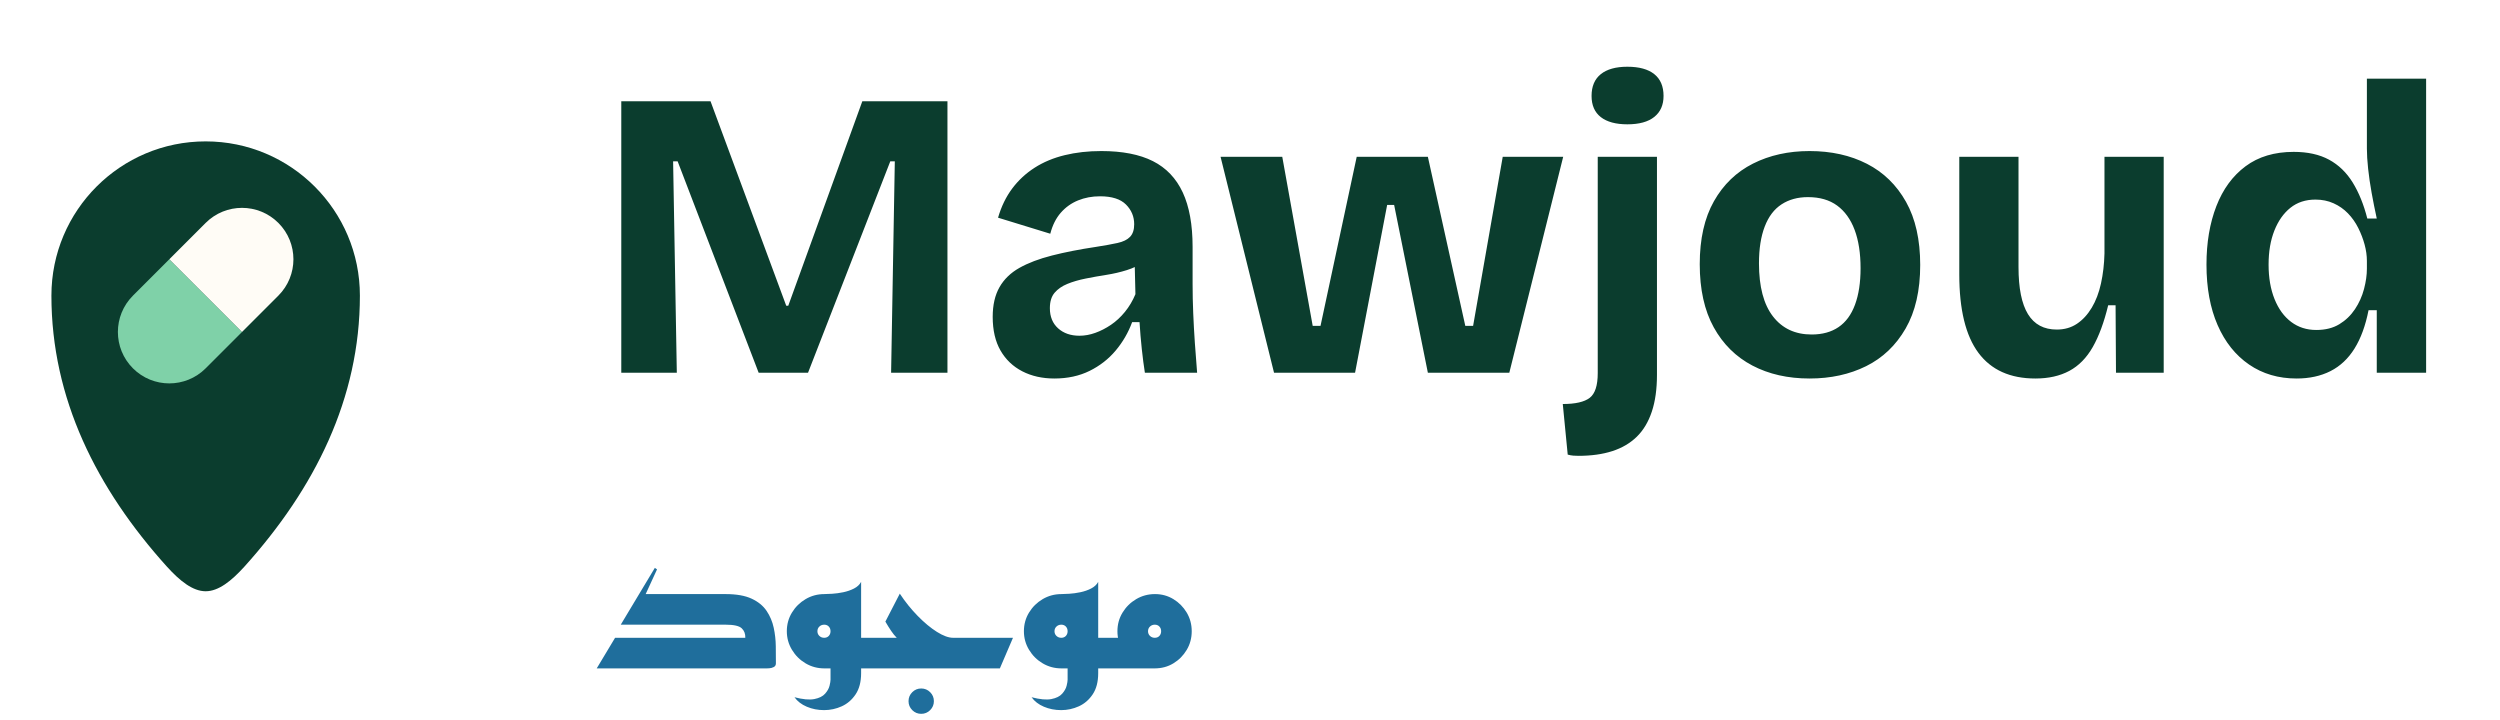
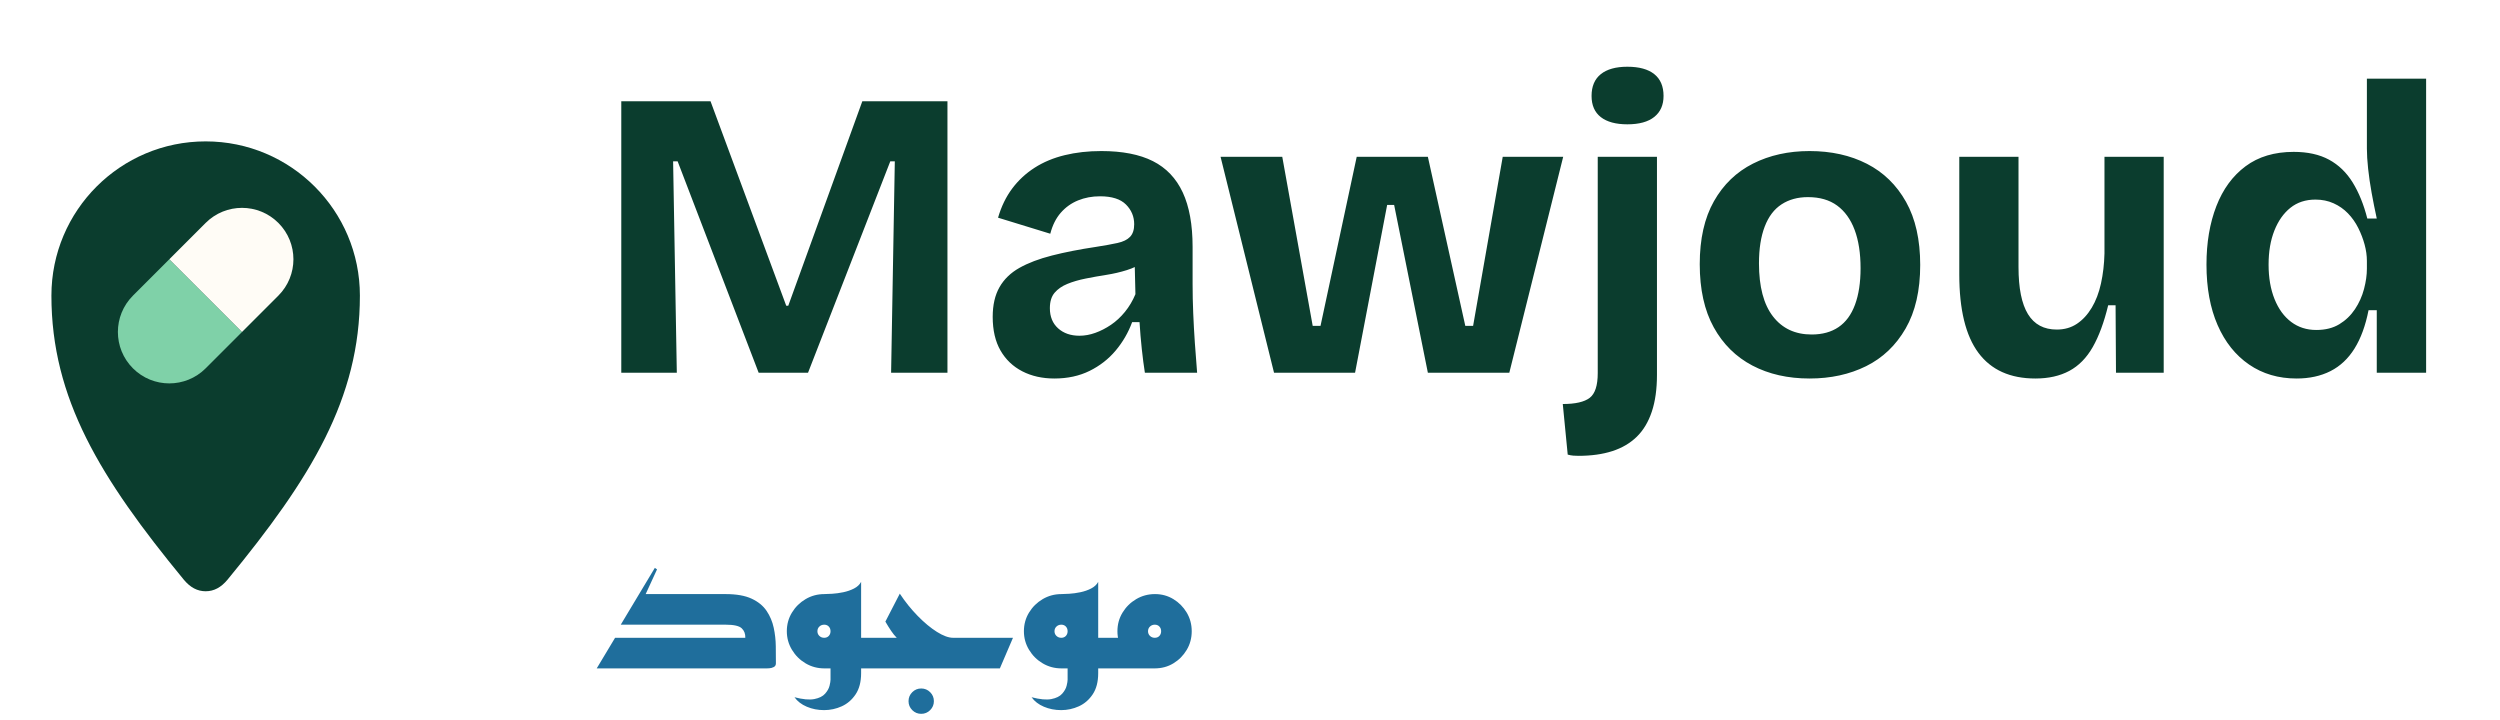
<svg xmlns="http://www.w3.org/2000/svg" viewBox="0 0 389 112" role="img" aria-label="Mawjoud موجود">
  <g transform="translate(0 14)">
-     <path d="M32 78c-2 0-4-1.6-6-3.8C15 62 8 48 8 32a24 24 0 0 1 48 0c0 16-7 30-18 42.2-2 2.2-4 3.8-6 3.8z" fill="#0B3D2E" />
+     <path d="M32 78c-1.3 0-2.4-.6-3.4-1.8C15.6 60.4 8 48 8 32a24 24 0 0 1 48 0c0 16-7.6 28.4-20.6 44.2-1 1.2-2.1 1.8-3.4 1.8z" fill="#0B3D2E" />
    <g transform="rotate(-45 32 32)">
      <path d="M32 24H24a8 8 0 0 0 0 16h8z" fill="#7FD1A8" />
      <path d="M32 24h8a8 8 0 0 1 0 16h-8z" fill="#FFFCF6" />
    </g>
  </g>
  <path d="M96.672 58.0V15.76H110.56L122.336 47.568H122.656L134.176 15.76H147.424V58.0H138.656L139.232 25.104H138.528L125.728 58.0H118.048L105.44 25.104H104.736L105.312 58.0ZM164.064 58.896Q161.248 58.896 159.072 57.776Q156.896 56.656 155.68 54.544Q154.464 52.432 154.464 49.296Q154.464 46.544 155.52 44.688Q156.576 42.832 158.624 41.68Q160.672 40.528 163.68 39.76Q166.688 38.992 170.528 38.416Q172.576 38.096 173.888 37.808Q175.2 37.52 175.84 36.848Q176.48 36.176 176.48 34.896Q176.48 33.104 175.2 31.824Q173.92 30.544 171.168 30.544Q169.312 30.544 167.744 31.184Q166.176 31.824 165.056 33.104Q163.936 34.384 163.424 36.368L155.296 33.872Q156.064 31.248 157.504 29.328Q158.944 27.408 160.992 26.096Q163.04 24.784 165.664 24.144Q168.288 23.504 171.36 23.504Q176.288 23.504 179.392 25.072Q182.496 26.64 184.032 29.936Q185.568 33.232 185.568 38.416V44.176Q185.568 46.416 185.664 48.72Q185.76 51.024 185.92 53.36Q186.08 55.696 186.272 58.0H178.144Q177.888 56.4 177.664 54.32Q177.44 52.24 177.312 50.128H176.16Q175.264 52.56 173.6 54.544Q171.936 56.528 169.536 57.712Q167.136 58.896 164.064 58.896ZM167.968 52.24Q169.184 52.24 170.432 51.792Q171.68 51.344 172.864 50.544Q174.048 49.744 175.04 48.528Q176.032 47.312 176.672 45.776L176.544 40.4L178.016 40.72Q176.864 41.552 175.328 42.032Q173.792 42.512 172.16 42.768Q170.528 43.024 168.928 43.344Q167.328 43.664 166.08 44.176Q164.832 44.688 164.096 45.552Q163.36 46.416 163.36 47.952Q163.36 49.936 164.64 51.088Q165.92 52.24 167.968 52.24ZM198.24 58.0 189.92 24.4H199.52L204.256 50.704H205.472L211.104 24.4H222.176L228.0 50.704H229.216L233.824 24.4H243.232L234.848 58.0H222.176L216.928 31.888H215.84L210.848 58.0ZM245.6 70.928Q245.216 70.928 244.8 70.896Q244.384 70.864 243.936 70.736L243.168 62.864Q246.112 62.864 247.36 61.904Q248.608 60.944 248.608 58.064V24.4H257.824V58.32Q257.824 61.648 257.024 64.048Q256.224 66.448 254.688 67.952Q253.152 69.456 250.88 70.192Q248.608 70.928 245.6 70.928ZM253.216 19.344Q250.528 19.344 249.088 18.224Q247.648 17.104 247.648 14.928Q247.648 12.688 249.088 11.536Q250.528 10.384 253.216 10.384Q255.968 10.384 257.408 11.536Q258.848 12.688 258.848 14.928Q258.848 17.04 257.408 18.192Q255.968 19.344 253.216 19.344ZM281.568 58.896Q276.512 58.896 272.672 56.88Q268.832 54.864 266.656 50.928Q264.48 46.992 264.48 41.104Q264.48 35.216 266.688 31.312Q268.896 27.408 272.768 25.456Q276.64 23.504 281.568 23.504Q286.624 23.504 290.496 25.488Q294.368 27.472 296.576 31.408Q298.784 35.344 298.784 41.232Q298.784 47.184 296.512 51.12Q294.24 55.056 290.368 56.976Q286.496 58.896 281.568 58.896ZM281.888 52.048Q284.384 52.048 286.08 50.896Q287.776 49.744 288.64 47.408Q289.504 45.072 289.504 41.744Q289.504 38.224 288.576 35.76Q287.648 33.296 285.856 31.984Q284.064 30.672 281.312 30.672Q278.944 30.672 277.216 31.792Q275.488 32.912 274.592 35.248Q273.696 37.584 273.696 40.976Q273.696 46.416 275.872 49.232Q278.048 52.048 281.888 52.048ZM316.704 58.896Q310.816 58.896 307.84 54.896Q304.864 50.896 304.864 42.704V24.4H314.08V41.552Q314.08 46.48 315.552 48.88Q317.024 51.28 320.032 51.28Q321.824 51.28 323.168 50.384Q324.512 49.488 325.472 47.888Q326.432 46.288 326.912 44.112Q327.392 41.936 327.456 39.44V24.4H336.672V44.304V58.0H329.248L329.184 47.504H328.032Q327.072 51.472 325.632 54.0Q324.192 56.528 321.984 57.712Q319.776 58.896 316.704 58.896ZM357.344 58.896Q353.12 58.896 349.952 56.72Q346.784 54.544 345.056 50.576Q343.328 46.608 343.328 41.168Q343.328 36.048 344.864 32.08Q346.4 28.112 349.408 25.872Q352.416 23.632 356.896 23.632Q360.16 23.632 362.4 24.848Q364.64 26.064 366.08 28.4Q367.52 30.736 368.352 34.0H369.824Q369.376 31.952 369.024 30.0Q368.672 28.048 368.48 26.256Q368.288 24.464 368.288 23.12V12.24H377.504V41.488V58.0H369.824V48.272H368.544Q367.84 51.856 366.368 54.224Q364.896 56.592 362.624 57.744Q360.352 58.896 357.344 58.896ZM360.416 51.344Q362.528 51.344 364.0 50.448Q365.472 49.552 366.432 48.112Q367.392 46.672 367.84 44.976Q368.288 43.28 368.288 41.808V40.592Q368.288 39.376 367.936 38.064Q367.584 36.752 366.944 35.472Q366.304 34.192 365.344 33.2Q364.384 32.208 363.104 31.632Q361.824 31.056 360.288 31.056Q357.984 31.056 356.384 32.336Q354.784 33.616 353.888 35.888Q352.992 38.16 352.992 41.168Q352.992 44.24 353.92 46.544Q354.848 48.848 356.512 50.096Q358.176 51.344 360.416 51.344Z" fill="#0B3D2E" />
  <path d="M92.85 104.0 95.706 99.24H115.97Q116.004 98.322 115.409 97.761Q114.814 97.2 112.91 97.2H96.59L101.894 88.36L102.234 88.598L100.466 92.44H112.91Q115.426 92.44 116.956 93.154Q118.486 93.868 119.285 95.058Q120.084 96.248 120.39 97.676Q120.696 99.104 120.713 100.549Q120.73 101.994 120.73 103.218Q120.73 103.626 120.39 103.796Q120.05 103.966 119.71 103.983Q119.37 104.0 119.37 104.0ZM128.142 104.0 129.162 99.24H135.86V104.0ZM123.62 108.488Q125.558 108.998 126.697 108.777Q127.836 108.556 128.38 107.944Q128.924 107.332 129.077 106.703Q129.23 106.074 129.23 105.768V99.648L133.99 98.22V104.748Q133.99 106.754 133.14 108.029Q132.29 109.304 130.981 109.899Q129.672 110.494 128.227 110.494Q126.782 110.494 125.541 109.967Q124.3 109.44 123.62 108.488ZM133.99 98.22 128.244 92.44Q128.686 92.44 129.502 92.389Q130.318 92.338 131.219 92.151Q132.12 91.964 132.885 91.573Q133.65 91.182 133.99 90.536ZM128.244 104.0Q126.68 104.0 125.354 103.218Q124.028 102.436 123.229 101.11Q122.43 99.784 122.43 98.22Q122.43 96.622 123.229 95.313Q124.028 94.004 125.354 93.222Q126.68 92.44 128.278 92.44Q129.842 92.44 131.134 93.222Q132.426 94.004 133.208 95.313Q133.99 96.622 133.99 98.22Q133.99 99.818 133.208 101.127Q132.426 102.436 131.134 103.218Q129.842 104.0 128.244 104.0ZM128.244 99.24Q128.686 99.24 128.958 98.951Q129.23 98.662 129.23 98.22Q129.23 97.778 128.958 97.489Q128.686 97.2 128.244 97.2Q127.802 97.2 127.496 97.489Q127.19 97.778 127.19 98.22Q127.19 98.662 127.496 98.951Q127.802 99.24 128.244 99.24ZM143.34 111.072Q142.524 111.072 141.946 110.494Q141.368 109.916 141.368 109.1Q141.368 108.284 141.946 107.706Q142.524 107.128 143.34 107.128Q144.156 107.128 144.734 107.706Q145.312 108.284 145.312 109.1Q145.312 109.916 144.734 110.494Q144.156 111.072 143.34 111.072ZM134.5 104.0V99.24H139.532Q139.09 98.798 138.665 98.169Q138.24 97.54 137.764 96.724L140.008 92.372Q141.266 94.276 142.796 95.84Q144.326 97.404 145.788 98.322Q147.25 99.24 148.304 99.24H157.62L155.58 104.0ZM165.032 104.0 166.052 99.24H172.75V104.0ZM160.51 108.488Q162.448 108.998 163.587 108.777Q164.726 108.556 165.27 107.944Q165.814 107.332 165.967 106.703Q166.12 106.074 166.12 105.768V99.648L170.88 98.22V104.748Q170.88 106.754 170.03 108.029Q169.18 109.304 167.871 109.899Q166.562 110.494 165.117 110.494Q163.672 110.494 162.431 109.967Q161.19 109.44 160.51 108.488ZM170.88 98.22 165.134 92.44Q165.576 92.44 166.392 92.389Q167.208 92.338 168.109 92.151Q169.01 91.964 169.775 91.573Q170.54 91.182 170.88 90.536ZM165.134 104.0Q163.57 104.0 162.244 103.218Q160.918 102.436 160.119 101.11Q159.32 99.784 159.32 98.22Q159.32 96.622 160.119 95.313Q160.918 94.004 162.244 93.222Q163.57 92.44 165.168 92.44Q166.732 92.44 168.024 93.222Q169.316 94.004 170.098 95.313Q170.88 96.622 170.88 98.22Q170.88 99.818 170.098 101.127Q169.316 102.436 168.024 103.218Q166.732 104.0 165.134 104.0ZM165.134 99.24Q165.576 99.24 165.848 98.951Q166.12 98.662 166.12 98.22Q166.12 97.778 165.848 97.489Q165.576 97.2 165.134 97.2Q164.692 97.2 164.386 97.489Q164.08 97.778 164.08 98.22Q164.08 98.662 164.386 98.951Q164.692 99.24 165.134 99.24ZM171.39 104.0V99.24H178.19L179.788 104.0ZM179.686 104.0Q178.122 104.0 176.796 103.218Q175.47 102.436 174.671 101.11Q173.872 99.784 173.872 98.22Q173.872 96.622 174.671 95.313Q175.47 94.004 176.796 93.222Q178.122 92.44 179.72 92.44Q181.284 92.44 182.576 93.222Q183.868 94.004 184.65 95.313Q185.432 96.622 185.432 98.22Q185.432 99.818 184.65 101.127Q183.868 102.436 182.576 103.218Q181.284 104.0 179.686 104.0ZM179.686 99.24Q180.128 99.24 180.4 98.951Q180.672 98.662 180.672 98.22Q180.672 97.778 180.4 97.489Q180.128 97.2 179.686 97.2Q179.244 97.2 178.938 97.489Q178.632 97.778 178.632 98.22Q178.632 98.662 178.938 98.951Q179.244 99.24 179.686 99.24Z" fill="#1F6E9C" />
</svg>
